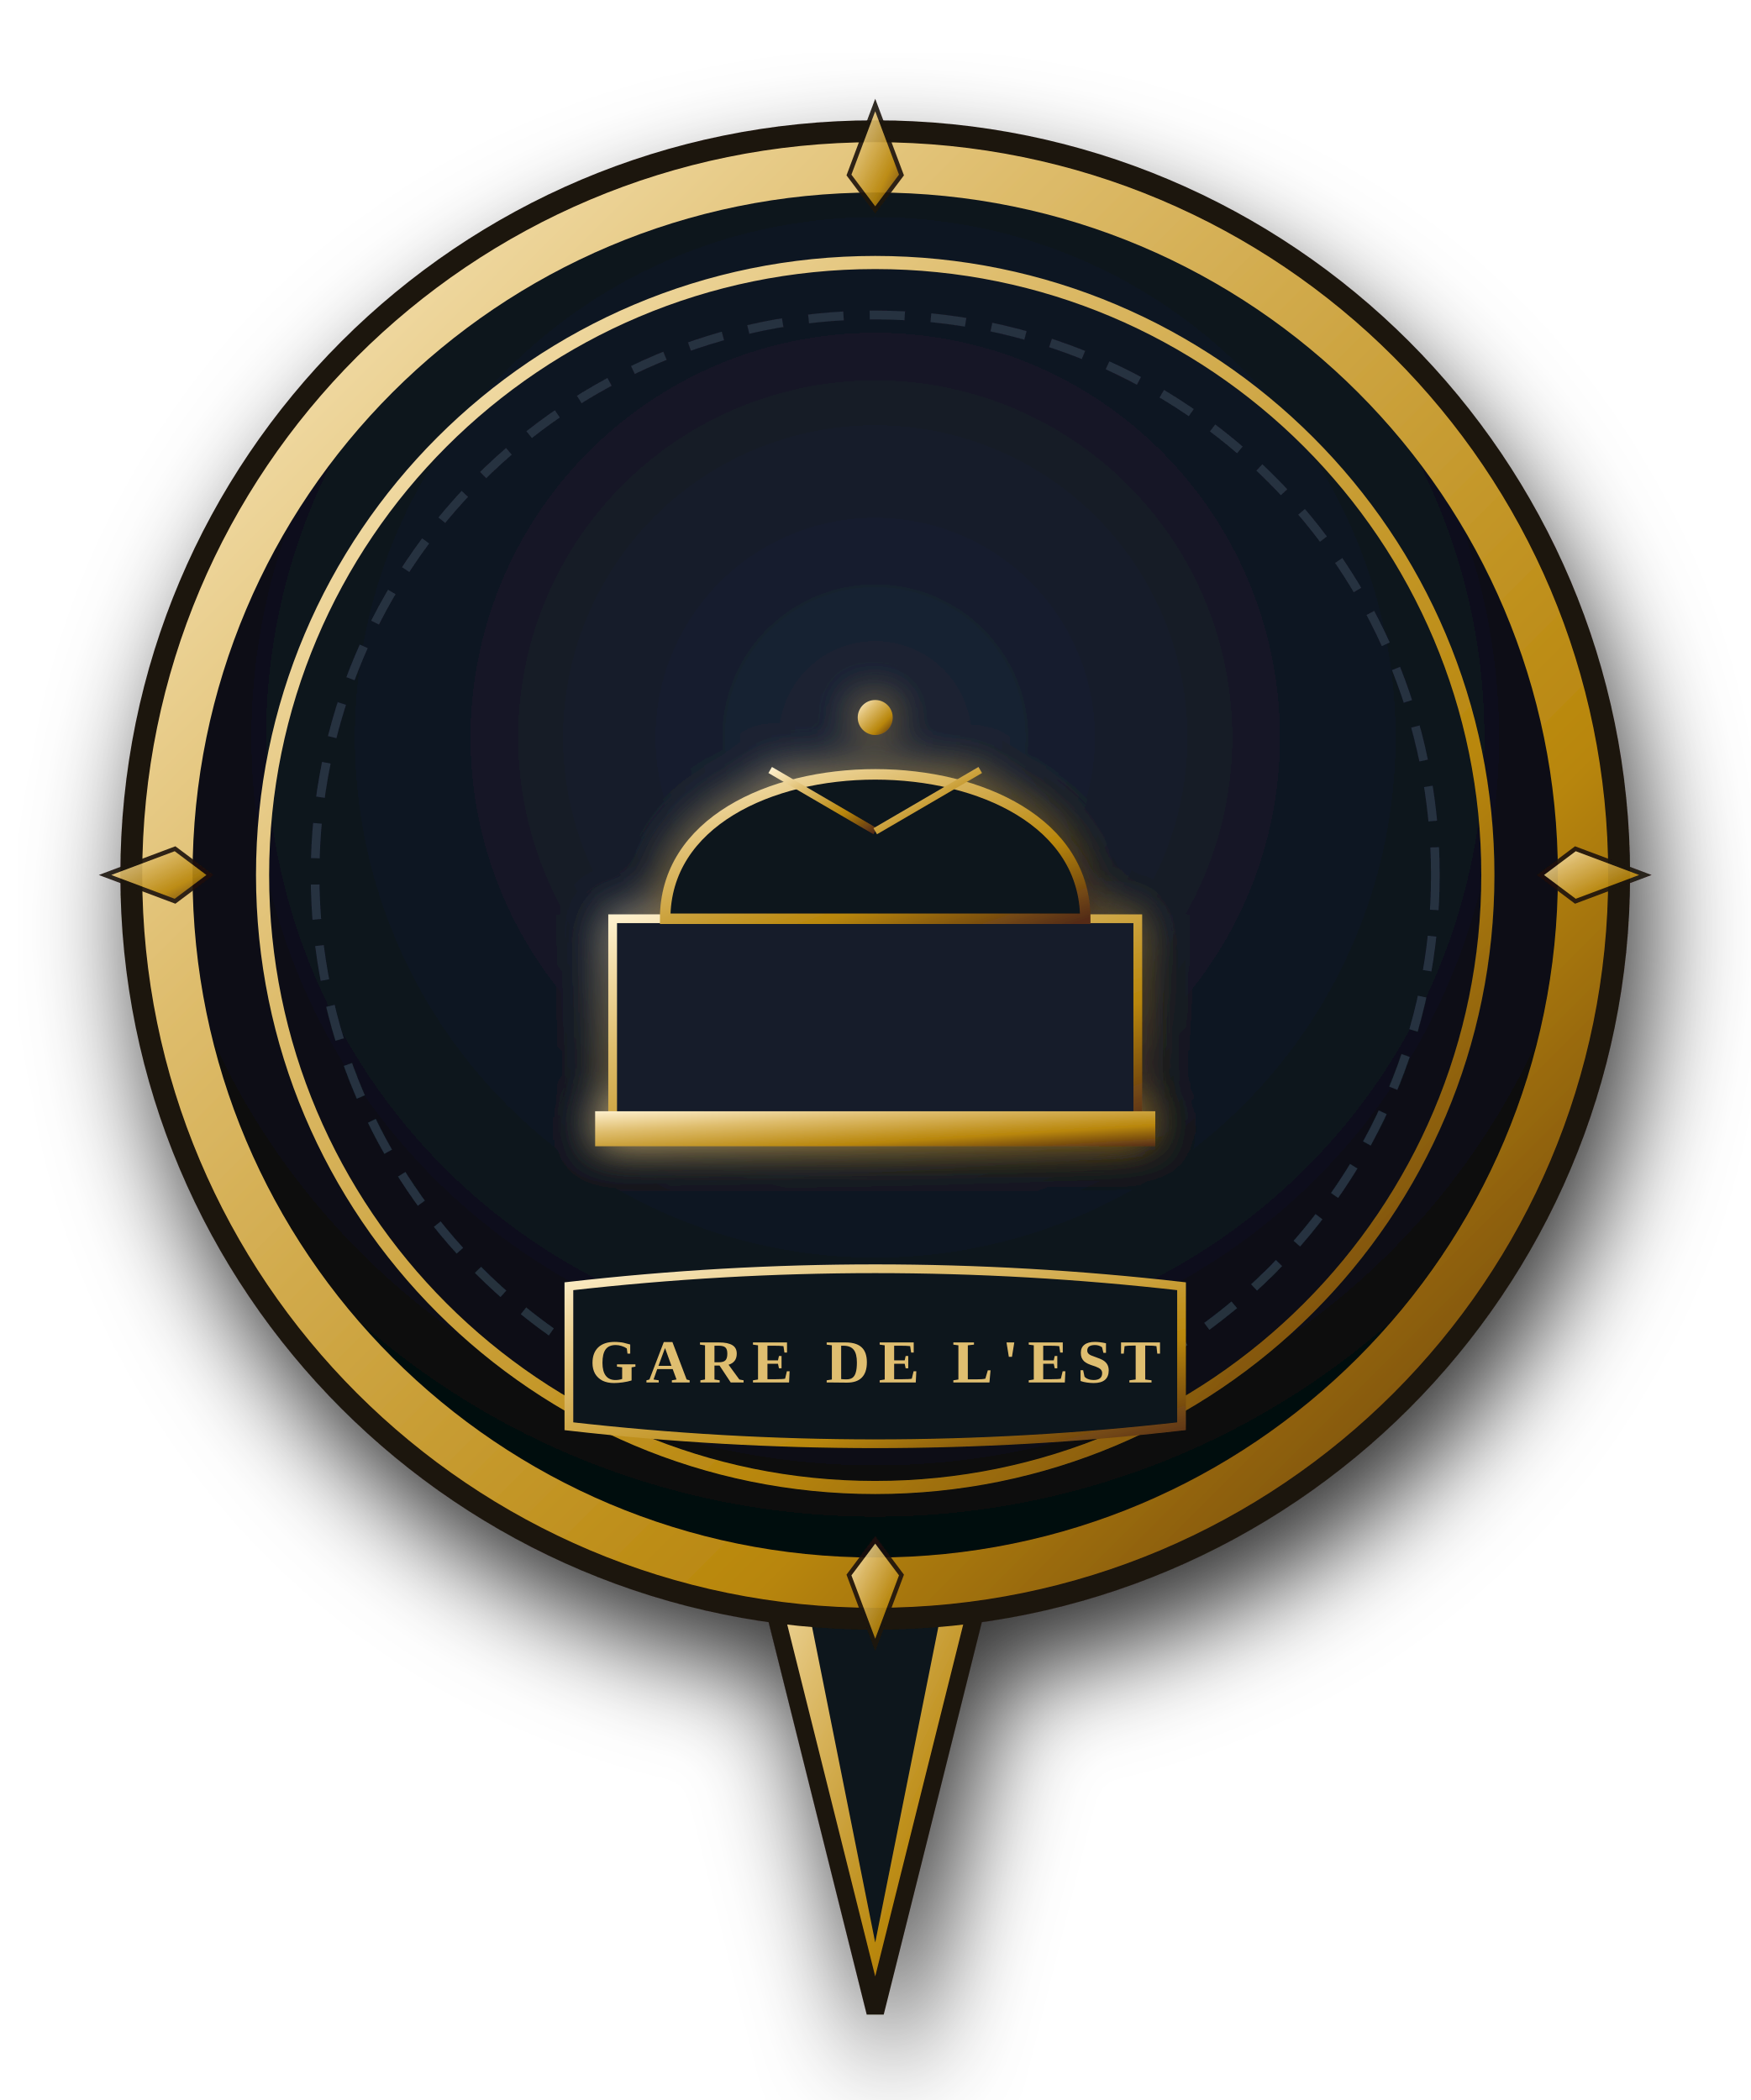
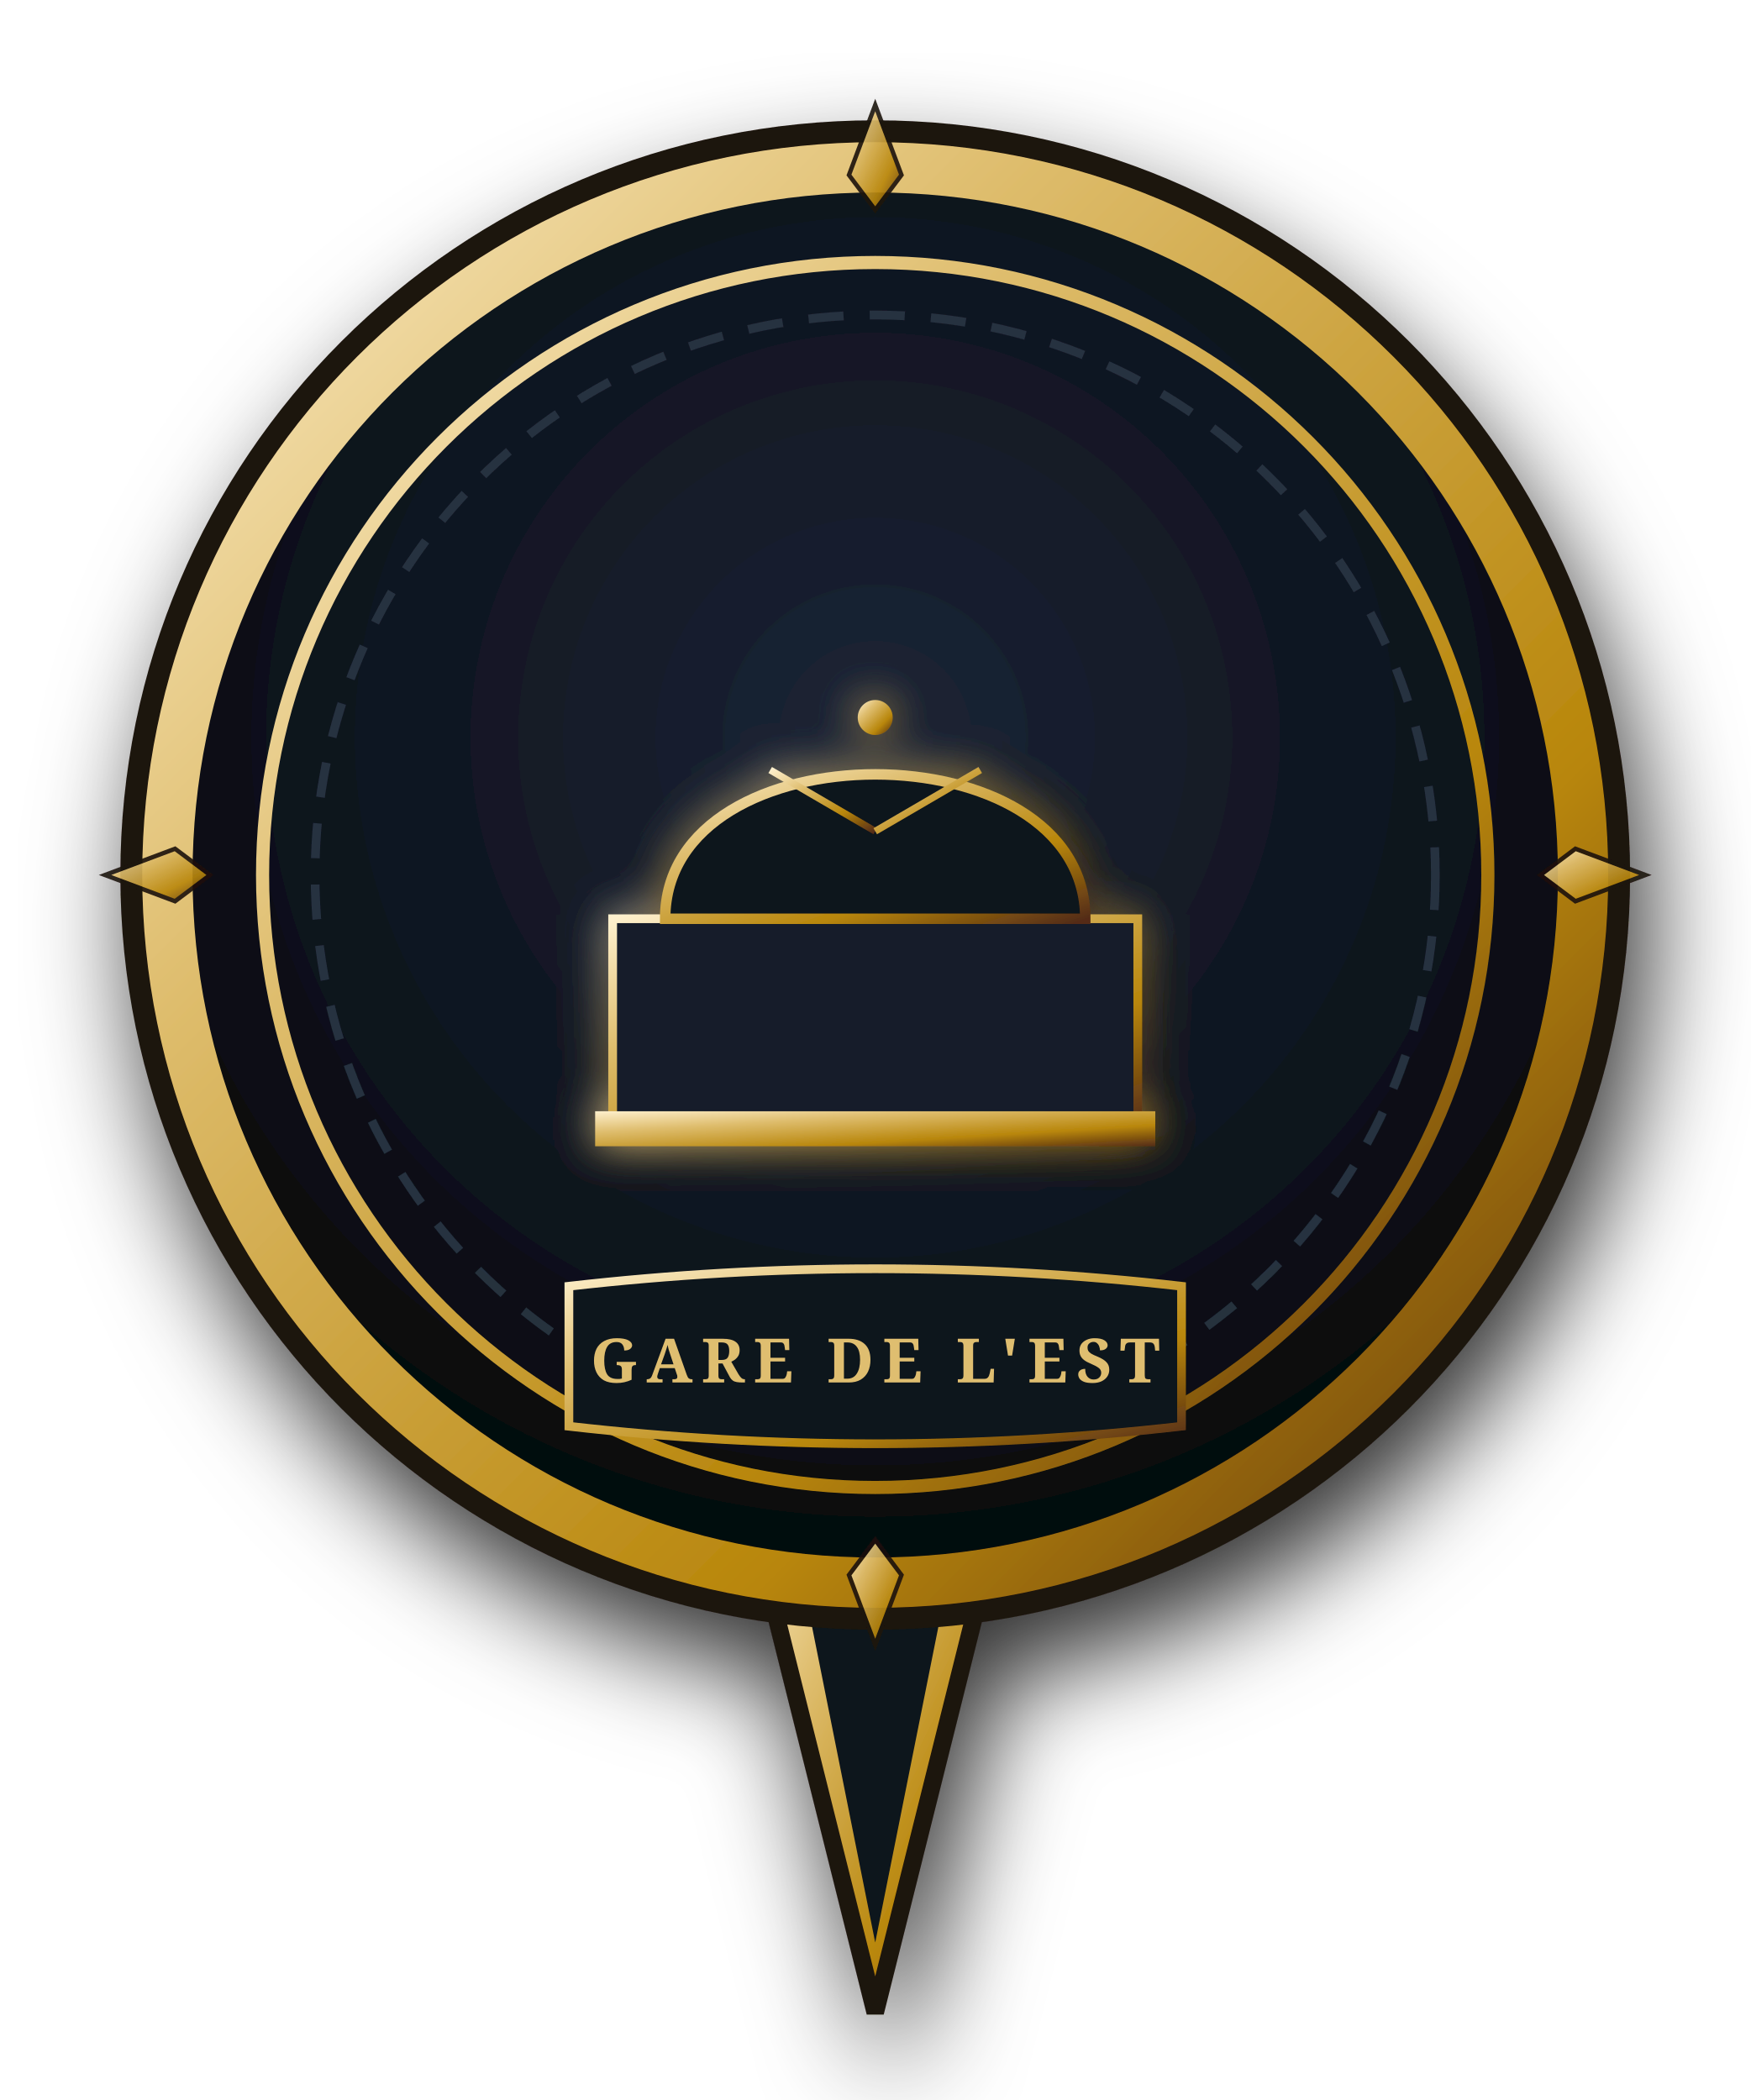
<svg xmlns="http://www.w3.org/2000/svg" viewBox="0 0 200 240" width="100%" height="100%">
  <defs>
    <radialGradient id="markerBg" cx="50%" cy="40%" r="60%">
      <stop id="marker-hi" offset="0%" stop-color="#1c2436" />
      <stop id="marker-mid" offset="70%" stop-color="#0d131d" />
      <stop id="marker-lo" offset="100%" stop-color="#05070a" />
    </radialGradient>
    <linearGradient id="goldAcc" x1="0%" y1="0%" x2="100%" y2="100%">
      <stop offset="0%" stop-color="#fef0cd" />
      <stop offset="30%" stop-color="#dfbe6f" />
      <stop offset="70%" stop-color="#b8860b" />
      <stop offset="100%" stop-color="#542c15" />
    </linearGradient>
    <filter id="anchorShadow" x="-20%" y="-20%" width="140%" height="140%">
      <feDropShadow id="station-shadow" dx="2" dy="6" stdDeviation="6" flood-color="#000" flood-opacity="0.8" />
    </filter>
    <filter id="glowFilter">
      <feGaussianBlur stdDeviation="2.5" result="blur" />
      <feMerge>
        <feMergeNode in="blur" />
        <feMergeNode in="SourceGraphic" />
      </feMerge>
    </filter>
  </defs>
  <g filter="url(#anchorShadow)">
    <polygon points="100,230 85,170 115,170" fill="url(#goldAcc)" stroke="#1c120a" stroke-width="2" />
    <polygon id="station-pin-inner" points="100,222 90,172 110,172" fill="#0d131d" />
    <circle cx="100" cy="100" r="85" fill="url(#goldAcc)" stroke="#1c120a" stroke-width="2.5" />
    <circle cx="100" cy="100" r="78" fill="url(#markerBg)" />
    <circle cx="100" cy="100" r="70" fill="none" stroke="url(#goldAcc)" stroke-width="1.5" />
    <circle cx="100" cy="100" r="64" fill="none" stroke="#2c3848" stroke-width="1" stroke-dasharray="4,3" opacity="0.8" />
    <g fill="url(#goldAcc)" opacity="0.9" stroke="#1c120a" stroke-width="0.5">
      <path d="M 100,12 L 103,20 L 100,24 L 97,20 Z" />
      <path d="M 100,188 L 103,180 L 100,176 L 97,180 Z" />
      <path d="M 12,100 L 20,103 L 24,100 L 20,97 Z" />
      <path d="M 188,100 L 180,103 L 176,100 L 180,97 Z" />
    </g>
    <g id="station-glyph" transform="translate(100, 103)" filter="url(#glowFilter)">
      <rect x="-30" y="2" width="60" height="24" fill="#141c2b" stroke="url(#goldAcc)" stroke-width="1" />
      <path d="M -24,2 C -24,-20 24,-20 24,2 Z" fill="#0d131d" stroke="url(#goldAcc)" stroke-width="1.2" />
      <line x1="0" y1="-8" x2="0" y2="-18" stroke="url(#goldAcc)" stroke-width="0.8" />
      <line x1="0" y1="-8" x2="-12" y2="-15" stroke="url(#goldAcc)" stroke-width="0.8" />
      <line x1="0" y1="-8" x2="12" y2="-15" stroke="url(#goldAcc)" stroke-width="0.8" />
      <circle cx="0" cy="-21" r="2" fill="url(#goldAcc)" />
      <rect x="-32" y="24" width="64" height="4" fill="url(#goldAcc)" />
    </g>
    <g transform="translate(100, 155)">
      <path id="M -42,-8 Q 0,-12 42,-8 Q 42,8 42,8 Q 0,12 -42,8 Z" d="M -35,-8 Q 0,-12 35,-8 Q 35,8 35,8 Q 0,12 -35,8 Z" fill="#0d131d" stroke="url(#goldAcc)" stroke-width="1" />
-       <text id="station-label" x="0" y="3" font-family="'Times New Roman', 'Georgia', serif" font-size="7" font-weight="bold" fill="#dfbe6f" text-anchor="middle" letter-spacing="1">GARE DE L'EST</text>
+       <text id="station-label" x="0" y="3" font-family="'Cormorant Garamond', 'EB Garamond', serif" font-size="7" font-weight="bold" fill="#dfbe6f" text-anchor="middle" letter-spacing="1">GARE DE L'EST</text>
    </g>
  </g>
</svg>
